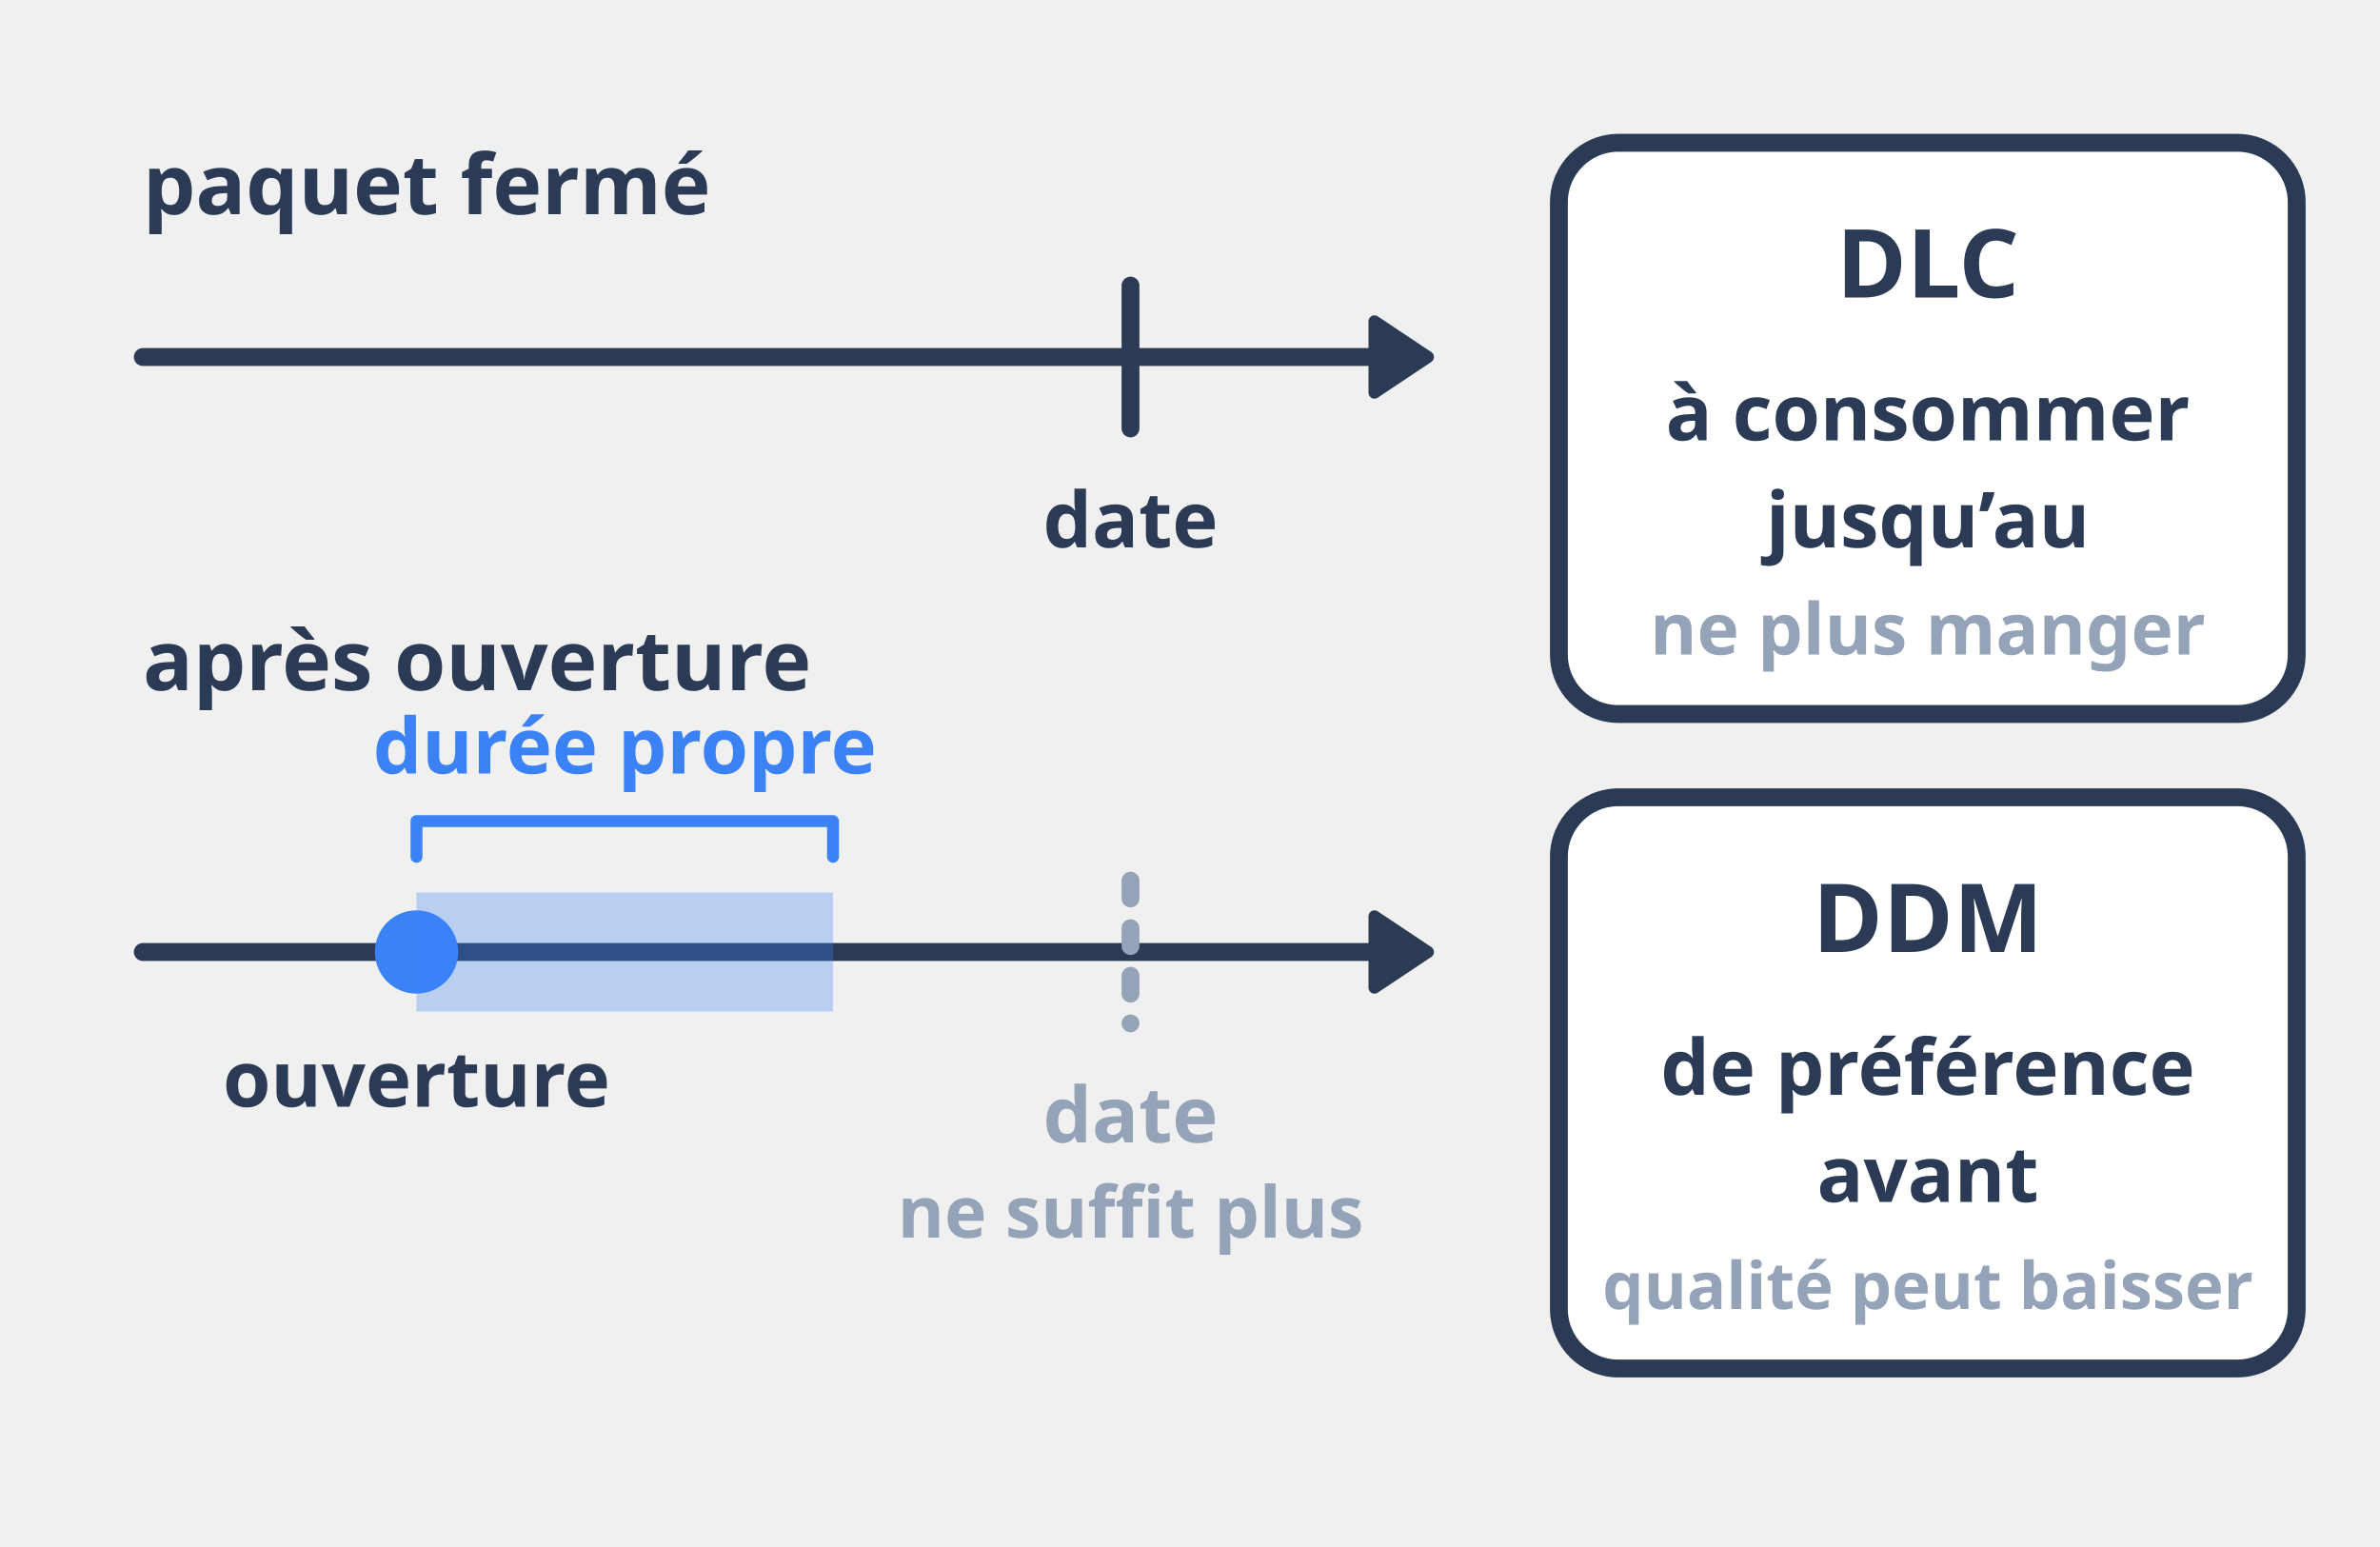
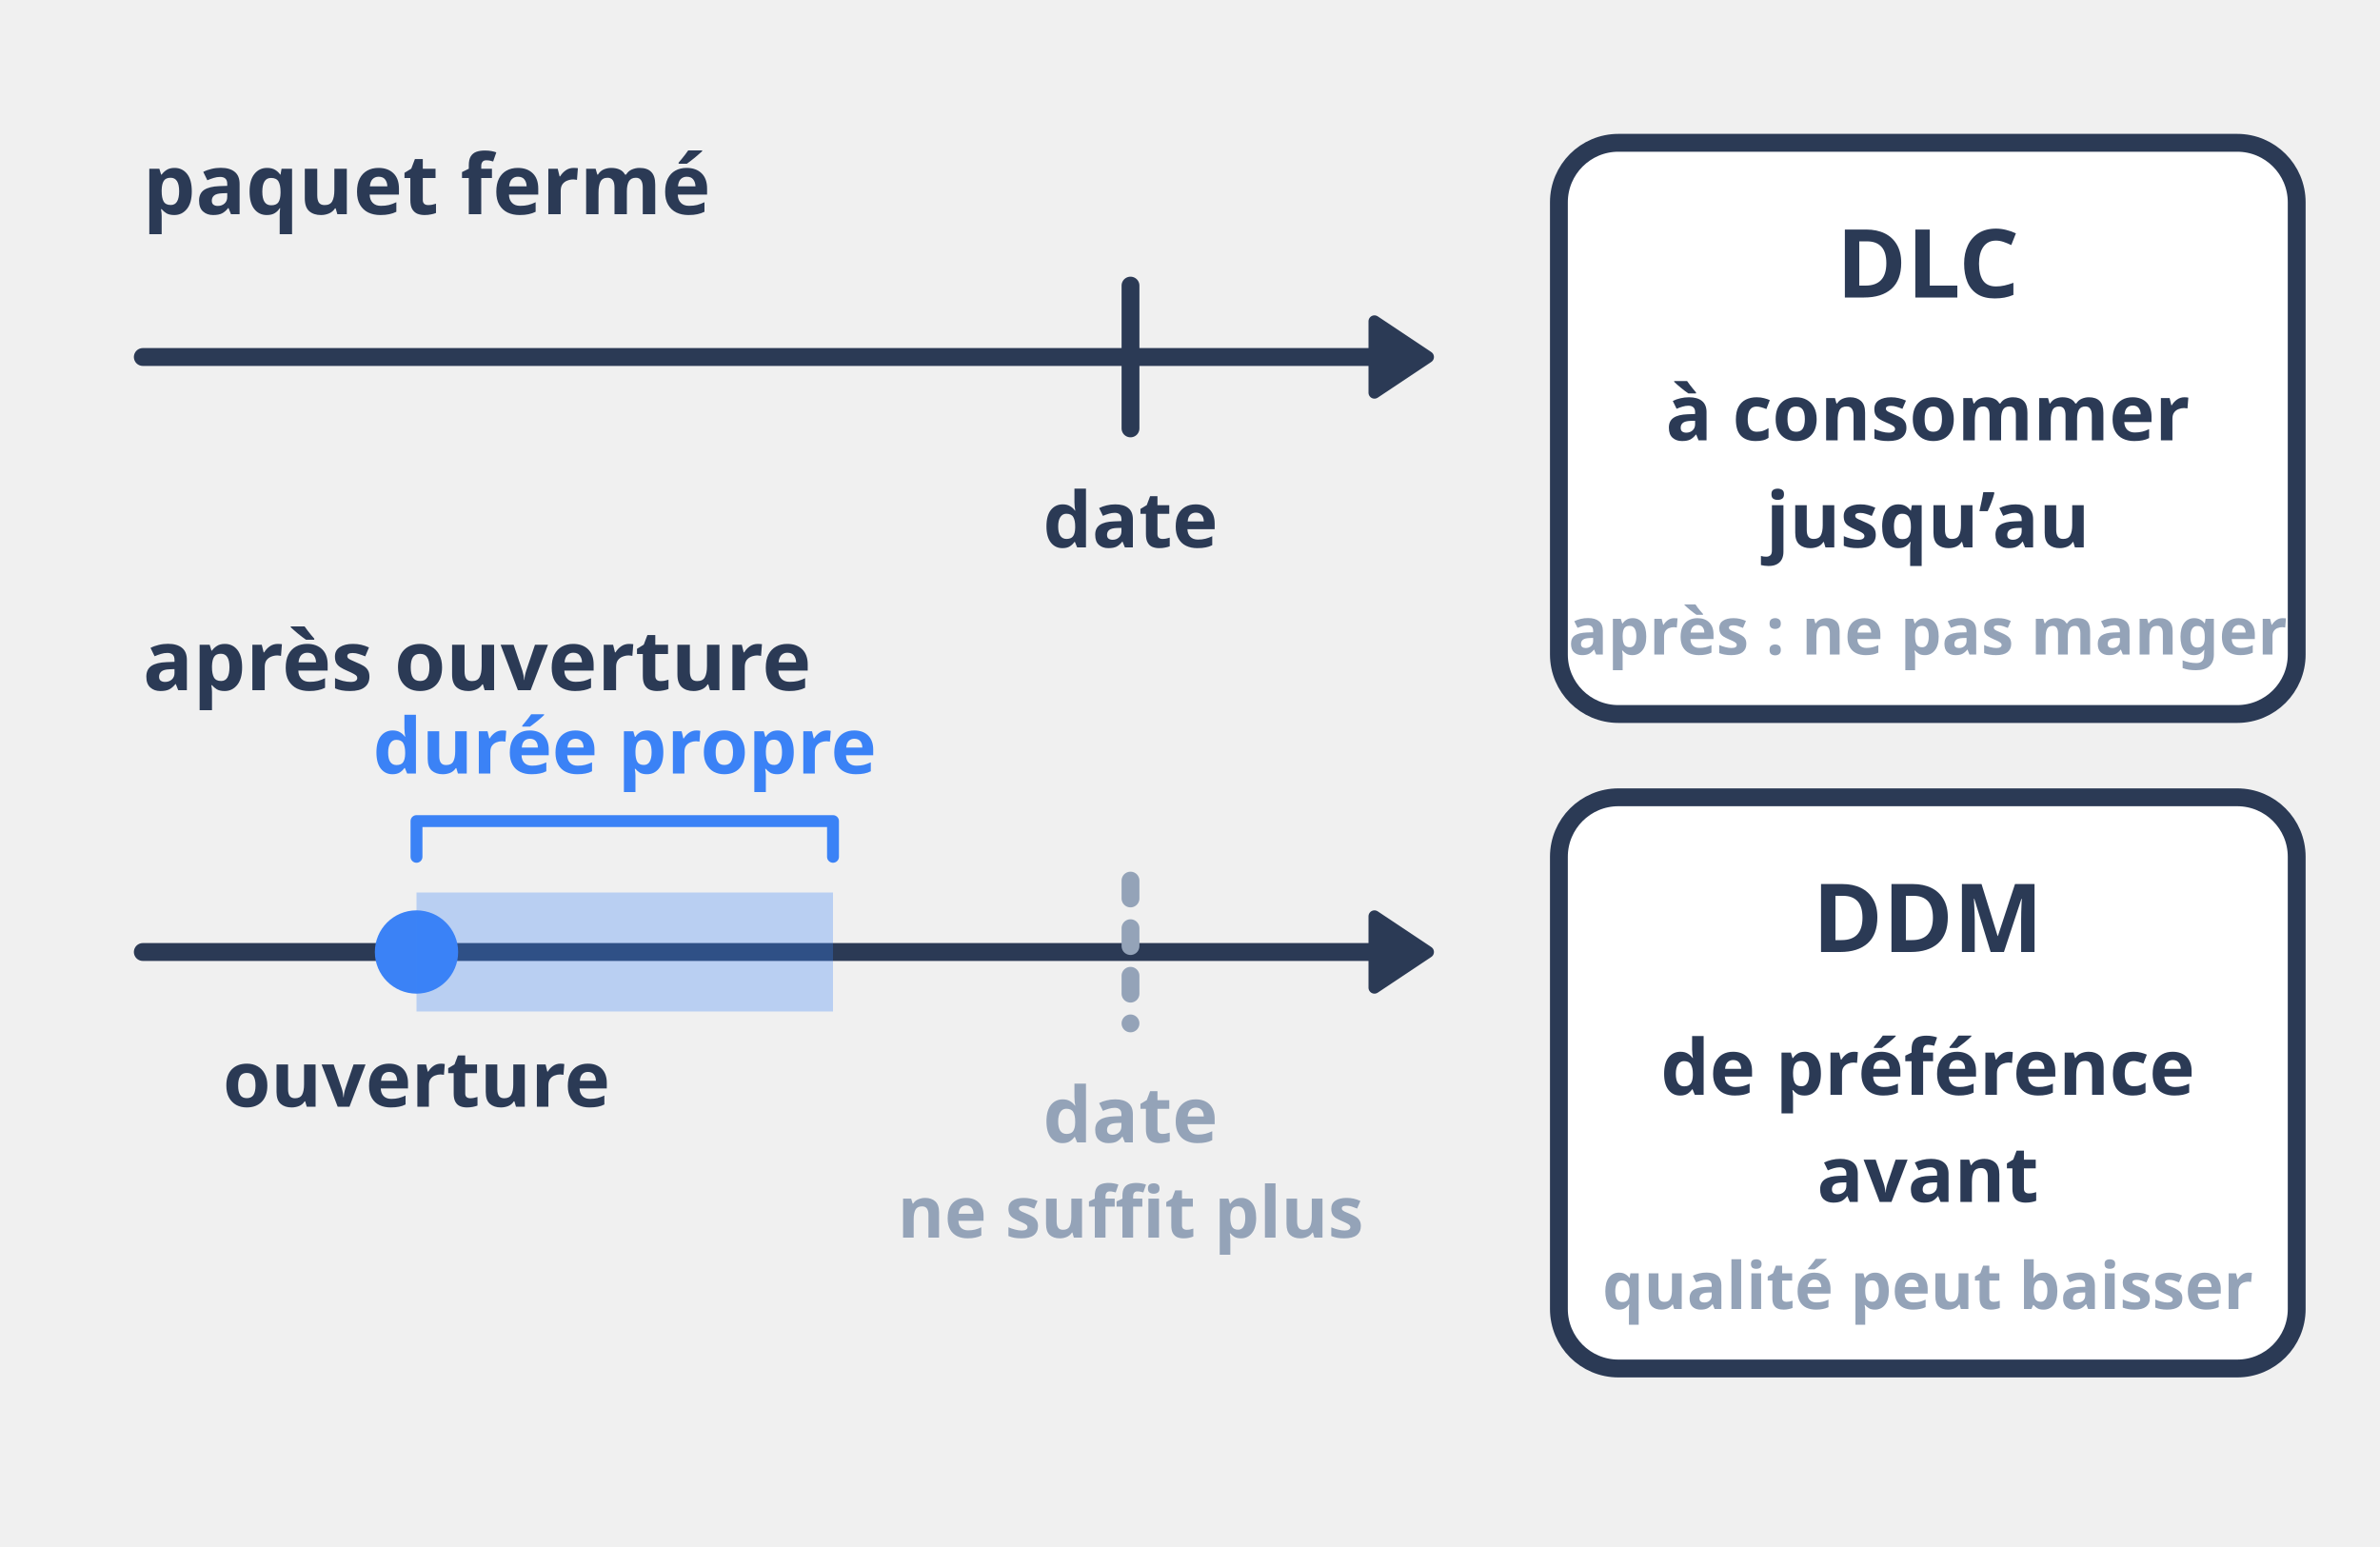
<svg xmlns="http://www.w3.org/2000/svg" viewBox="0 0 400 260" role="img">
  <style>@media (prefers-reduced-motion: reduce){*{animation:none!important}}</style>
  <g font-family="system-ui, sans-serif" font-weight="600" text-anchor="middle" stroke-linecap="round" stroke-linejoin="round">
    <text x="24" y="36" font-size="14" fill="#2B3A55" text-anchor="start">paquet fermé</text>
    <g>
      <line x1="24" y1="60" x2="231.0" y2="60.0" stroke="#2B3A55" stroke-width="3" />
      <polygon points="240,60 231.0,54.0 231.0,66.0" fill="#2B3A55" stroke="#2B3A55" stroke-width="2" />
    </g>
    <line x1="190" y1="48" x2="190" y2="72" stroke="#2B3A55" stroke-width="3" />
    <text x="190" y="92" font-size="13" fill="#2B3A55">date</text>
    <text x="24" y="116" font-size="14" fill="#2B3A55" text-anchor="start">après ouverture</text>
    <g>
      <line x1="24" y1="160" x2="231.0" y2="160.0" stroke="#2B3A55" stroke-width="3" />
      <polygon points="240,160 231.0,154.0 231.0,166.0" fill="#2B3A55" stroke="#2B3A55" stroke-width="2" />
    </g>
    <circle cx="70" cy="160" r="7" fill="#3B82F6" />
    <text x="70" y="186" font-size="13" fill="#2B3A55">ouverture</text>
    <rect x="70" y="150" width="70" height="20" fill="#3B82F6" fill-opacity=".3" />
    <path d="M70 144V138H140V144" fill="none" stroke="#3B82F6" stroke-width="2" />
    <text x="105" y="130" font-size="13" fill="#3B82F6">durée propre</text>
    <line x1="190" y1="148" x2="190" y2="172" stroke="#94A3B8" stroke-width="3" stroke-dasharray="3 5" />
    <text x="190" y="192" font-size="13" fill="#94A3B8">date</text>
    <text x="190" y="208" font-size="12" fill="#94A3B8">ne suffit plus</text>
    <rect x="262" y="24" width="124" height="96" rx="10" fill="#FFFFFF" stroke="#2B3A55" stroke-width="3" />
    <text x="324" y="50" font-size="16" fill="#2B3A55">DLC</text>
    <text x="324" y="74" font-size="13" fill="#2B3A55">à consommer</text>
    <text x="324" y="92" font-size="13" fill="#2B3A55">jusqu’au</text>
-     <text x="324" y="110" font-size="12" fill="#94A3B8">ne plus manger</text>
+     <text x="324" y="110" font-size="11" fill="#94A3B8">après : ne pas manger</text>
    <rect x="262" y="134" width="124" height="96" rx="10" fill="#FFFFFF" stroke="#2B3A55" stroke-width="3" />
    <text x="324" y="160" font-size="16" fill="#2B3A55">DDM</text>
    <text x="324" y="184" font-size="13" fill="#2B3A55">de préférence</text>
    <text x="324" y="202" font-size="13" fill="#2B3A55">avant</text>
    <text x="324" y="220" font-size="11" fill="#94A3B8">qualité peut baisser</text>
  </g>
</svg>
